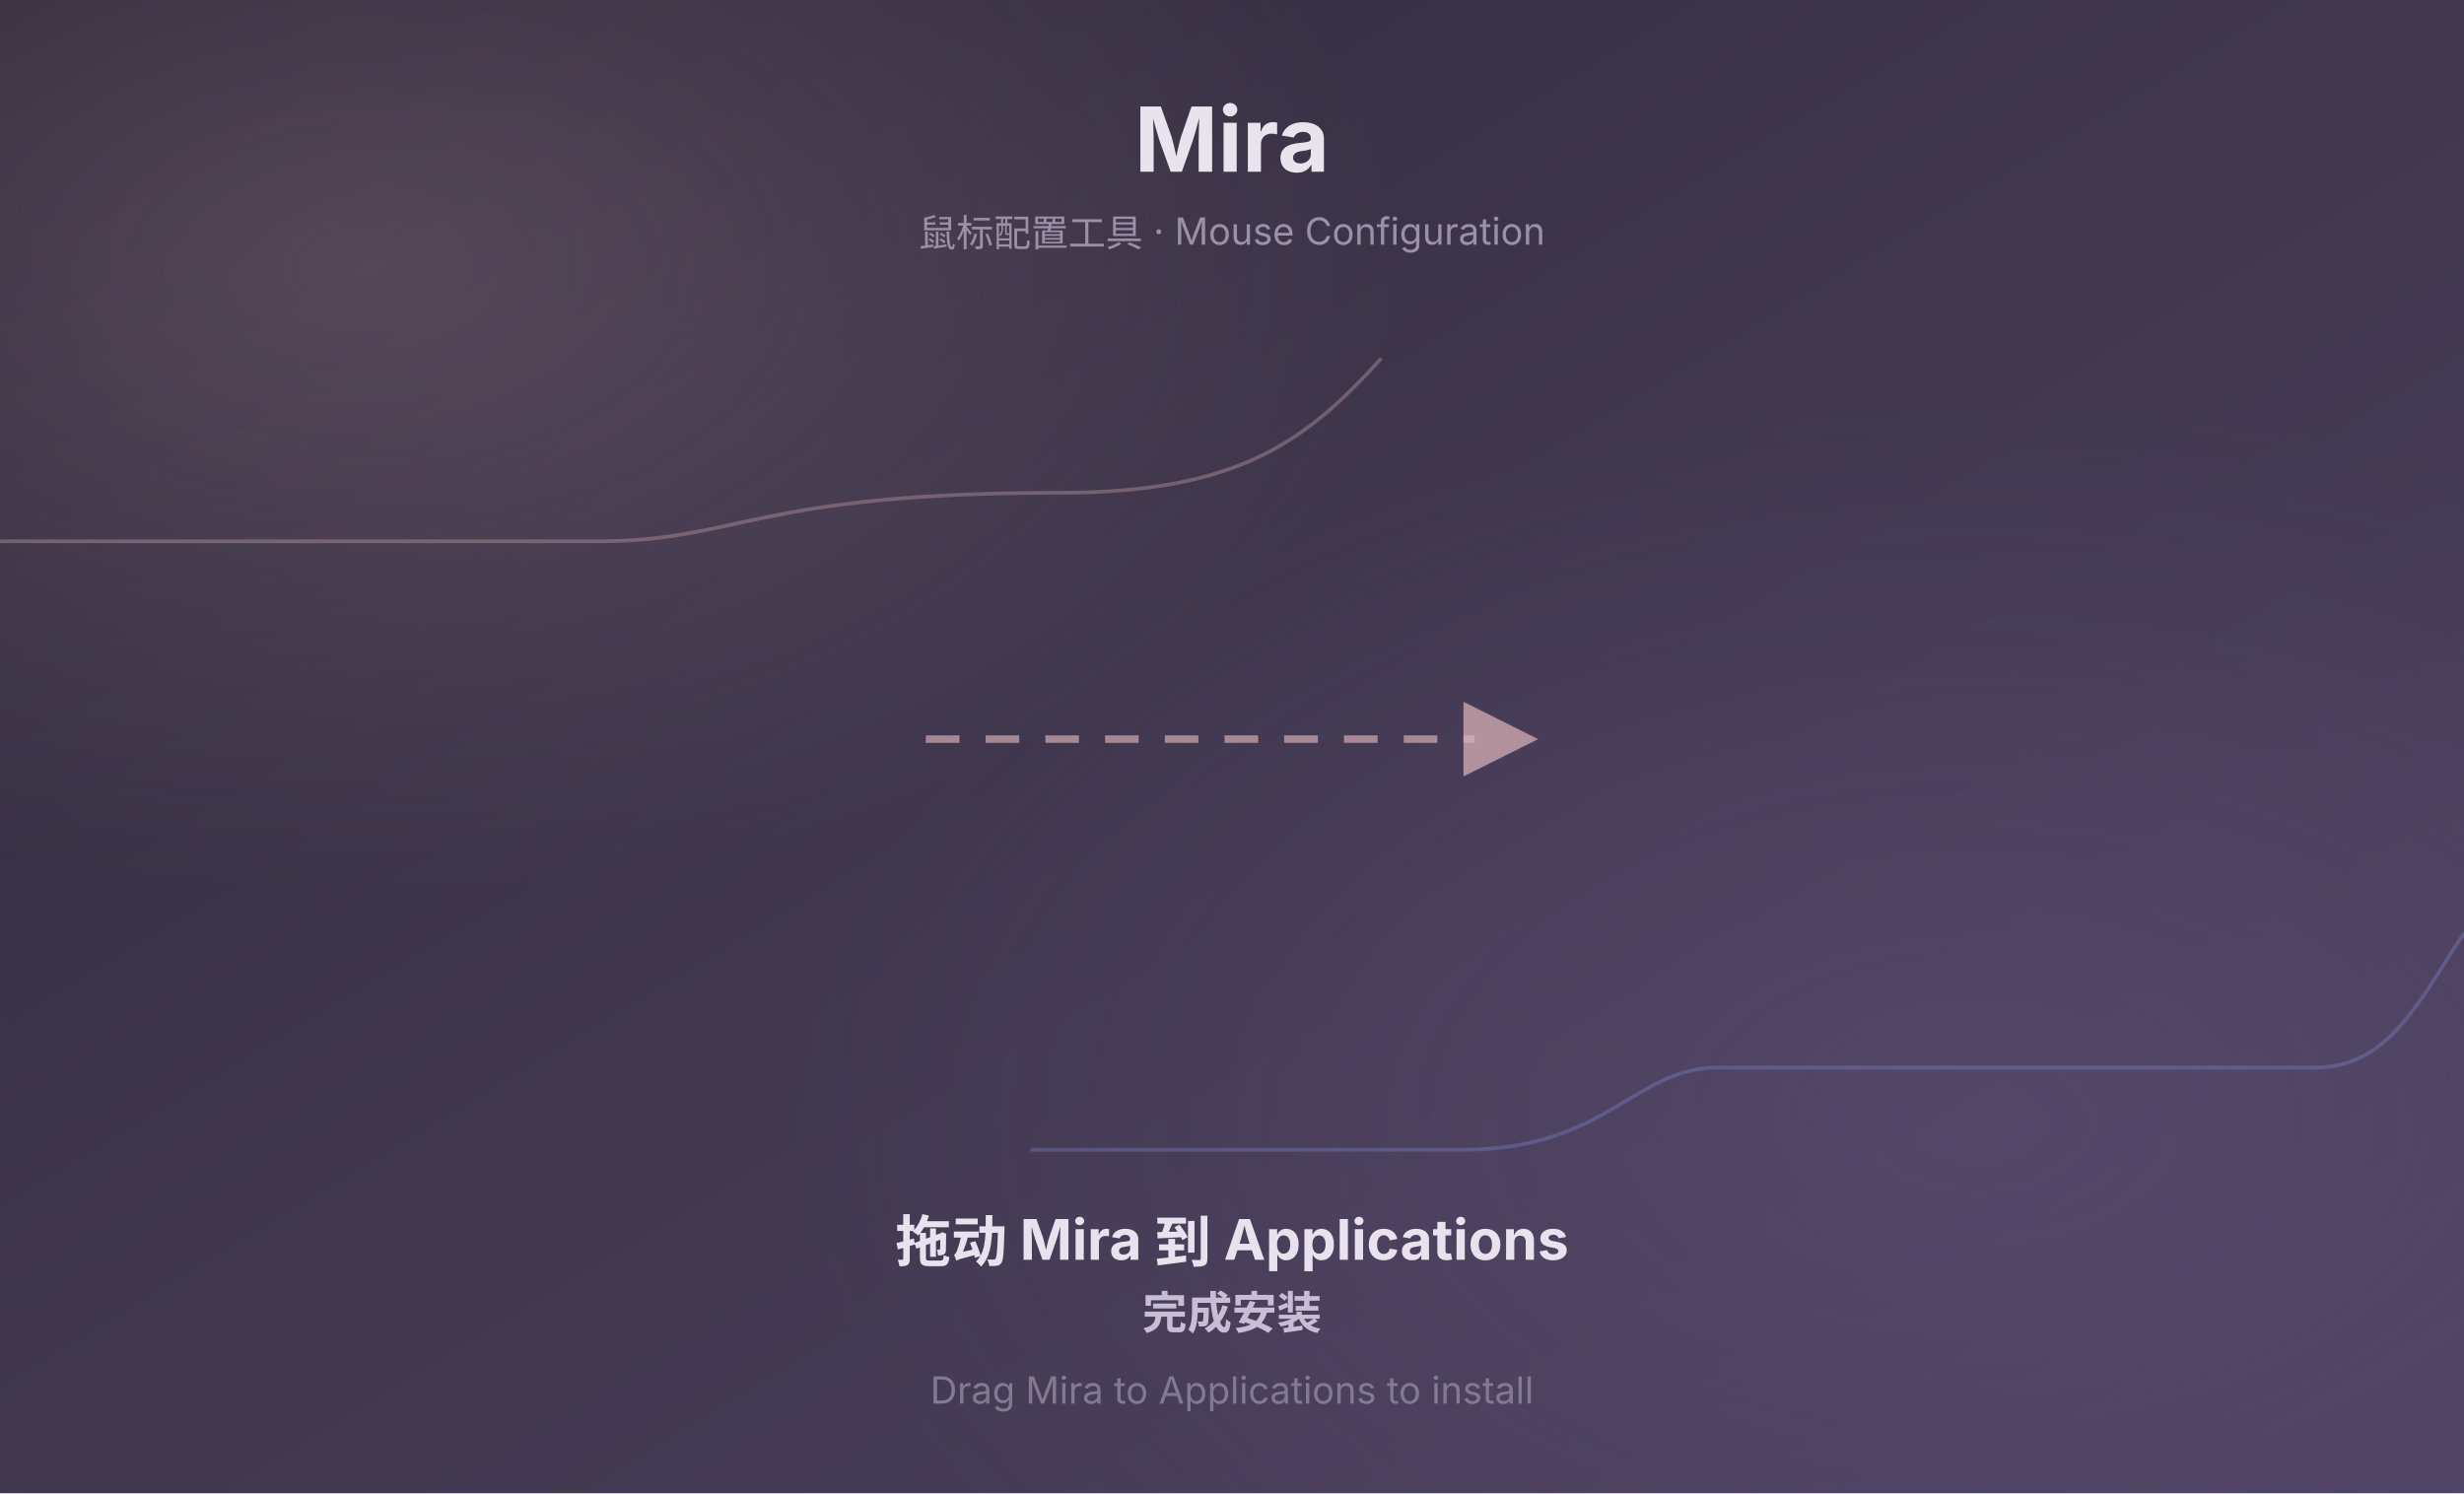
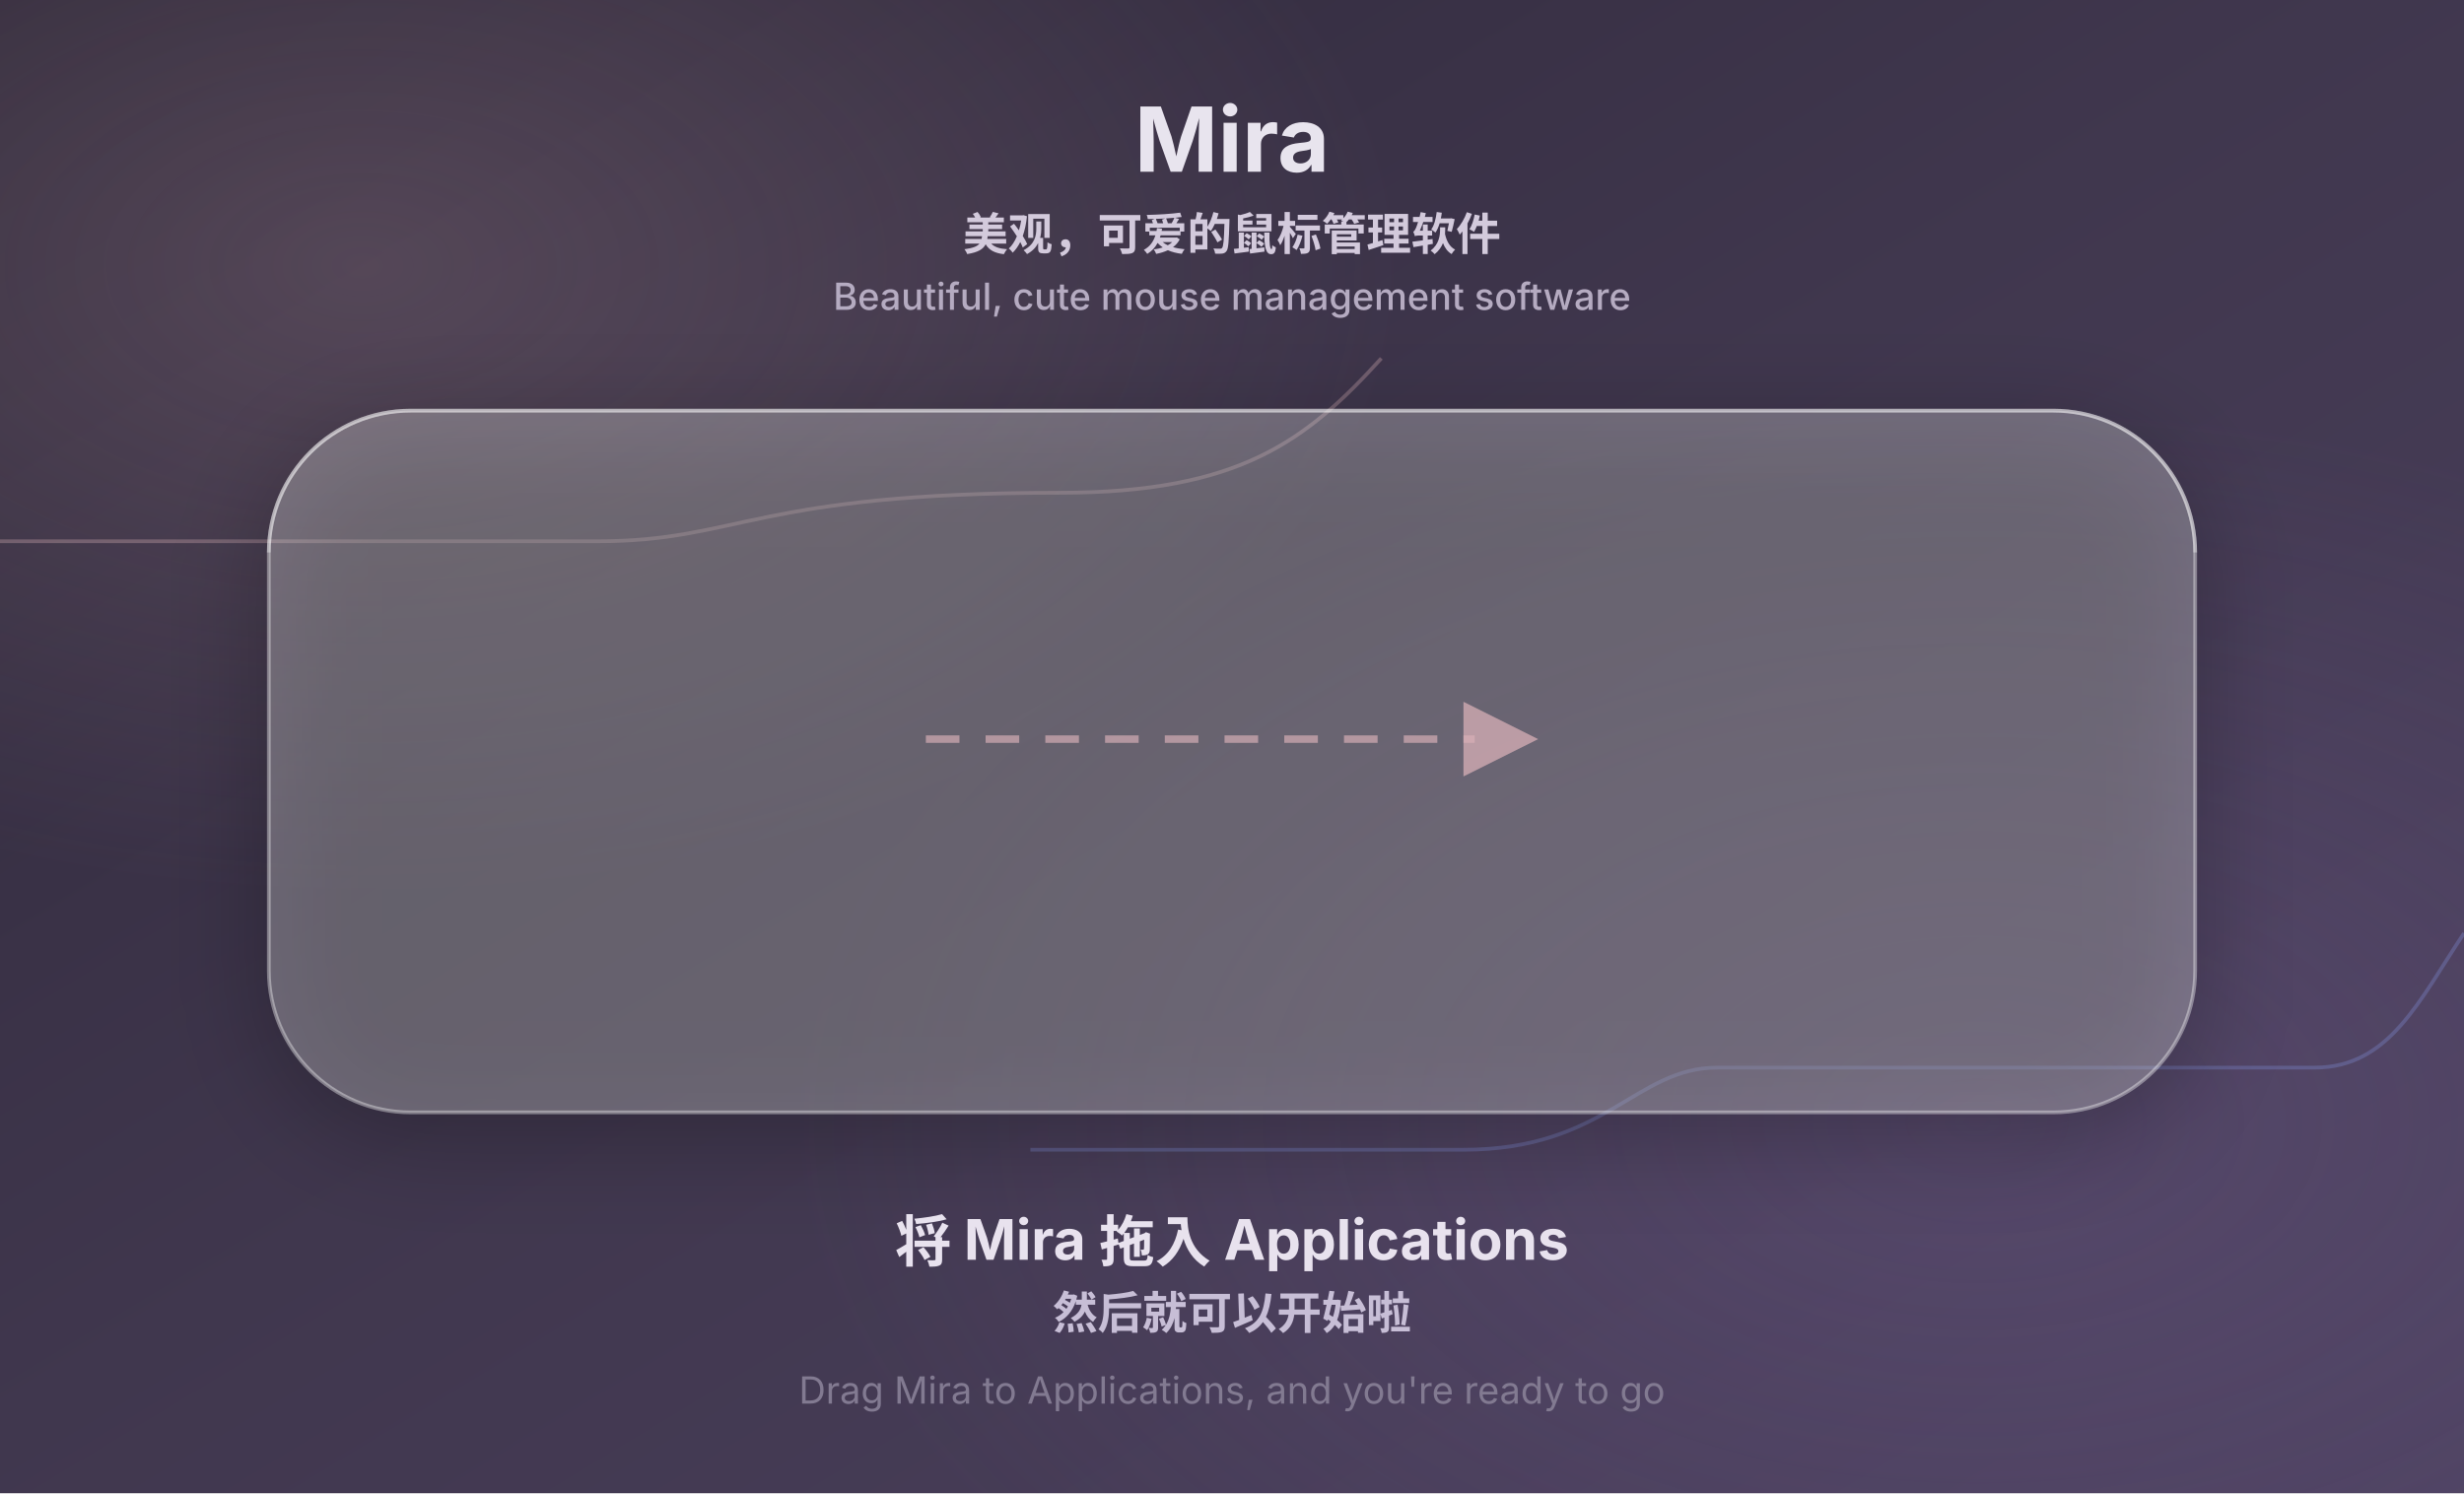
<svg xmlns="http://www.w3.org/2000/svg" viewBox="0 0 660 400" width="660" height="400">
  <defs>
    <linearGradient id="bg" x1="0%" y1="0%" x2="100%" y2="100%">
      <stop offset="0%" stop-color="#2D2738" />
      <stop offset="48%" stop-color="#40374E" />
      <stop offset="100%" stop-color="#4C415F" />
    </linearGradient>
    <radialGradient id="pink" cx="15%" cy="18%" r="42%">
      <stop offset="0%" stop-color="#D8B0B7" stop-opacity="0.20" />
      <stop offset="100%" stop-color="#D8B0B7" stop-opacity="0" />
    </radialGradient>
    <radialGradient id="violet" cx="80%" cy="75%" r="48%">
      <stop offset="0%" stop-color="#8068A0" stop-opacity="0.24" />
      <stop offset="100%" stop-color="#8068A0" stop-opacity="0" />
    </radialGradient>
+     <filter id="shelfShadow" x="-10%" y="-20%" width="120%" height="140%">
+       <feGaussianBlur stdDeviation="14" />
+     </filter>
  </defs>
  <rect width="660" height="400" fill="url(#bg)" />
  <rect width="660" height="400" fill="url(#pink)" />
  <rect width="660" height="400" fill="url(#violet)" />
  <path d="M0 145 H160 C198 145 202 132 284 132 C332 132 350 118 370 96" fill="none" stroke="#D8B0B7" stroke-opacity="0.33" stroke-width="1" />
  <path d="M276 308 H392 C430 308 438 286 460 286 H620 C640 286 648 268 660 250" fill="none" stroke="#8091DC" stroke-opacity="0.32" stroke-width="1" />
+   <rect x="72" y="116" width="516" height="188" rx="38" fill="#0A0810" fill-opacity="0.28" filter="url(#shelfShadow)" />
+   <rect x="72" y="110" width="516" height="188" rx="38" fill="#FFFFFF" fill-opacity="0.27" stroke="#FFFFFF" stroke-opacity="0.38" />
+   <path d="M72 148 A38 38 0 0 1 110 110 H550 A38 38 0 0 1 588 148" fill="none" stroke="#FFFFFF" stroke-opacity="0.35" />
  <g font-family="-apple-system, BlinkMacSystemFont, 'PingFang SC', system-ui, sans-serif" text-anchor="middle">
    <text x="330" y="46" font-size="24" font-weight="700" fill="#E8E4EE">Mira</text>
-     <text x="330" y="66" font-size="10" fill="#9A91A8">鼠标配置工具 · Mouse Configuration</text>
+     <text x="330" y="67" font-size="12" font-weight="600" fill="#D3CADC">美观，可爱的鼠标管理软件</text>
+     <text x="330" y="83" font-size="10" font-weight="500" fill="#B5ABC1">Beautiful, cute mouse management software</text>
    <line x1="248" y1="198" x2="395" y2="198" stroke="#D8B0B7" stroke-opacity="0.67" stroke-width="2" stroke-dasharray="9 7" />
    <polygon points="412,198 392,188 392,208" fill="#D8B0B7" fill-opacity="0.74" />
-     <text x="330" y="338" font-size="15" font-weight="700" fill="#E8E2EE">拖动 Mira 到 Applications</text>
-     <text x="330" y="356" font-size="12" font-weight="600" fill="#C7BED6">完成安装</text>
-     <text x="330" y="376" font-size="10" fill="#827A91">Drag Mira to Applications to install</text>
+     <text x="330" y="338" font-size="15" font-weight="700" fill="#E8E2EE">将 Mira 拖入 Applications</text>
+     <text x="330" y="356" font-size="12" font-weight="600" fill="#C7BED6">然后就可以开始啦</text>
+     <text x="330" y="376" font-size="10" fill="#827A91">Drag Mira to Applications, and you're ready to go</text>
  </g>
</svg>
